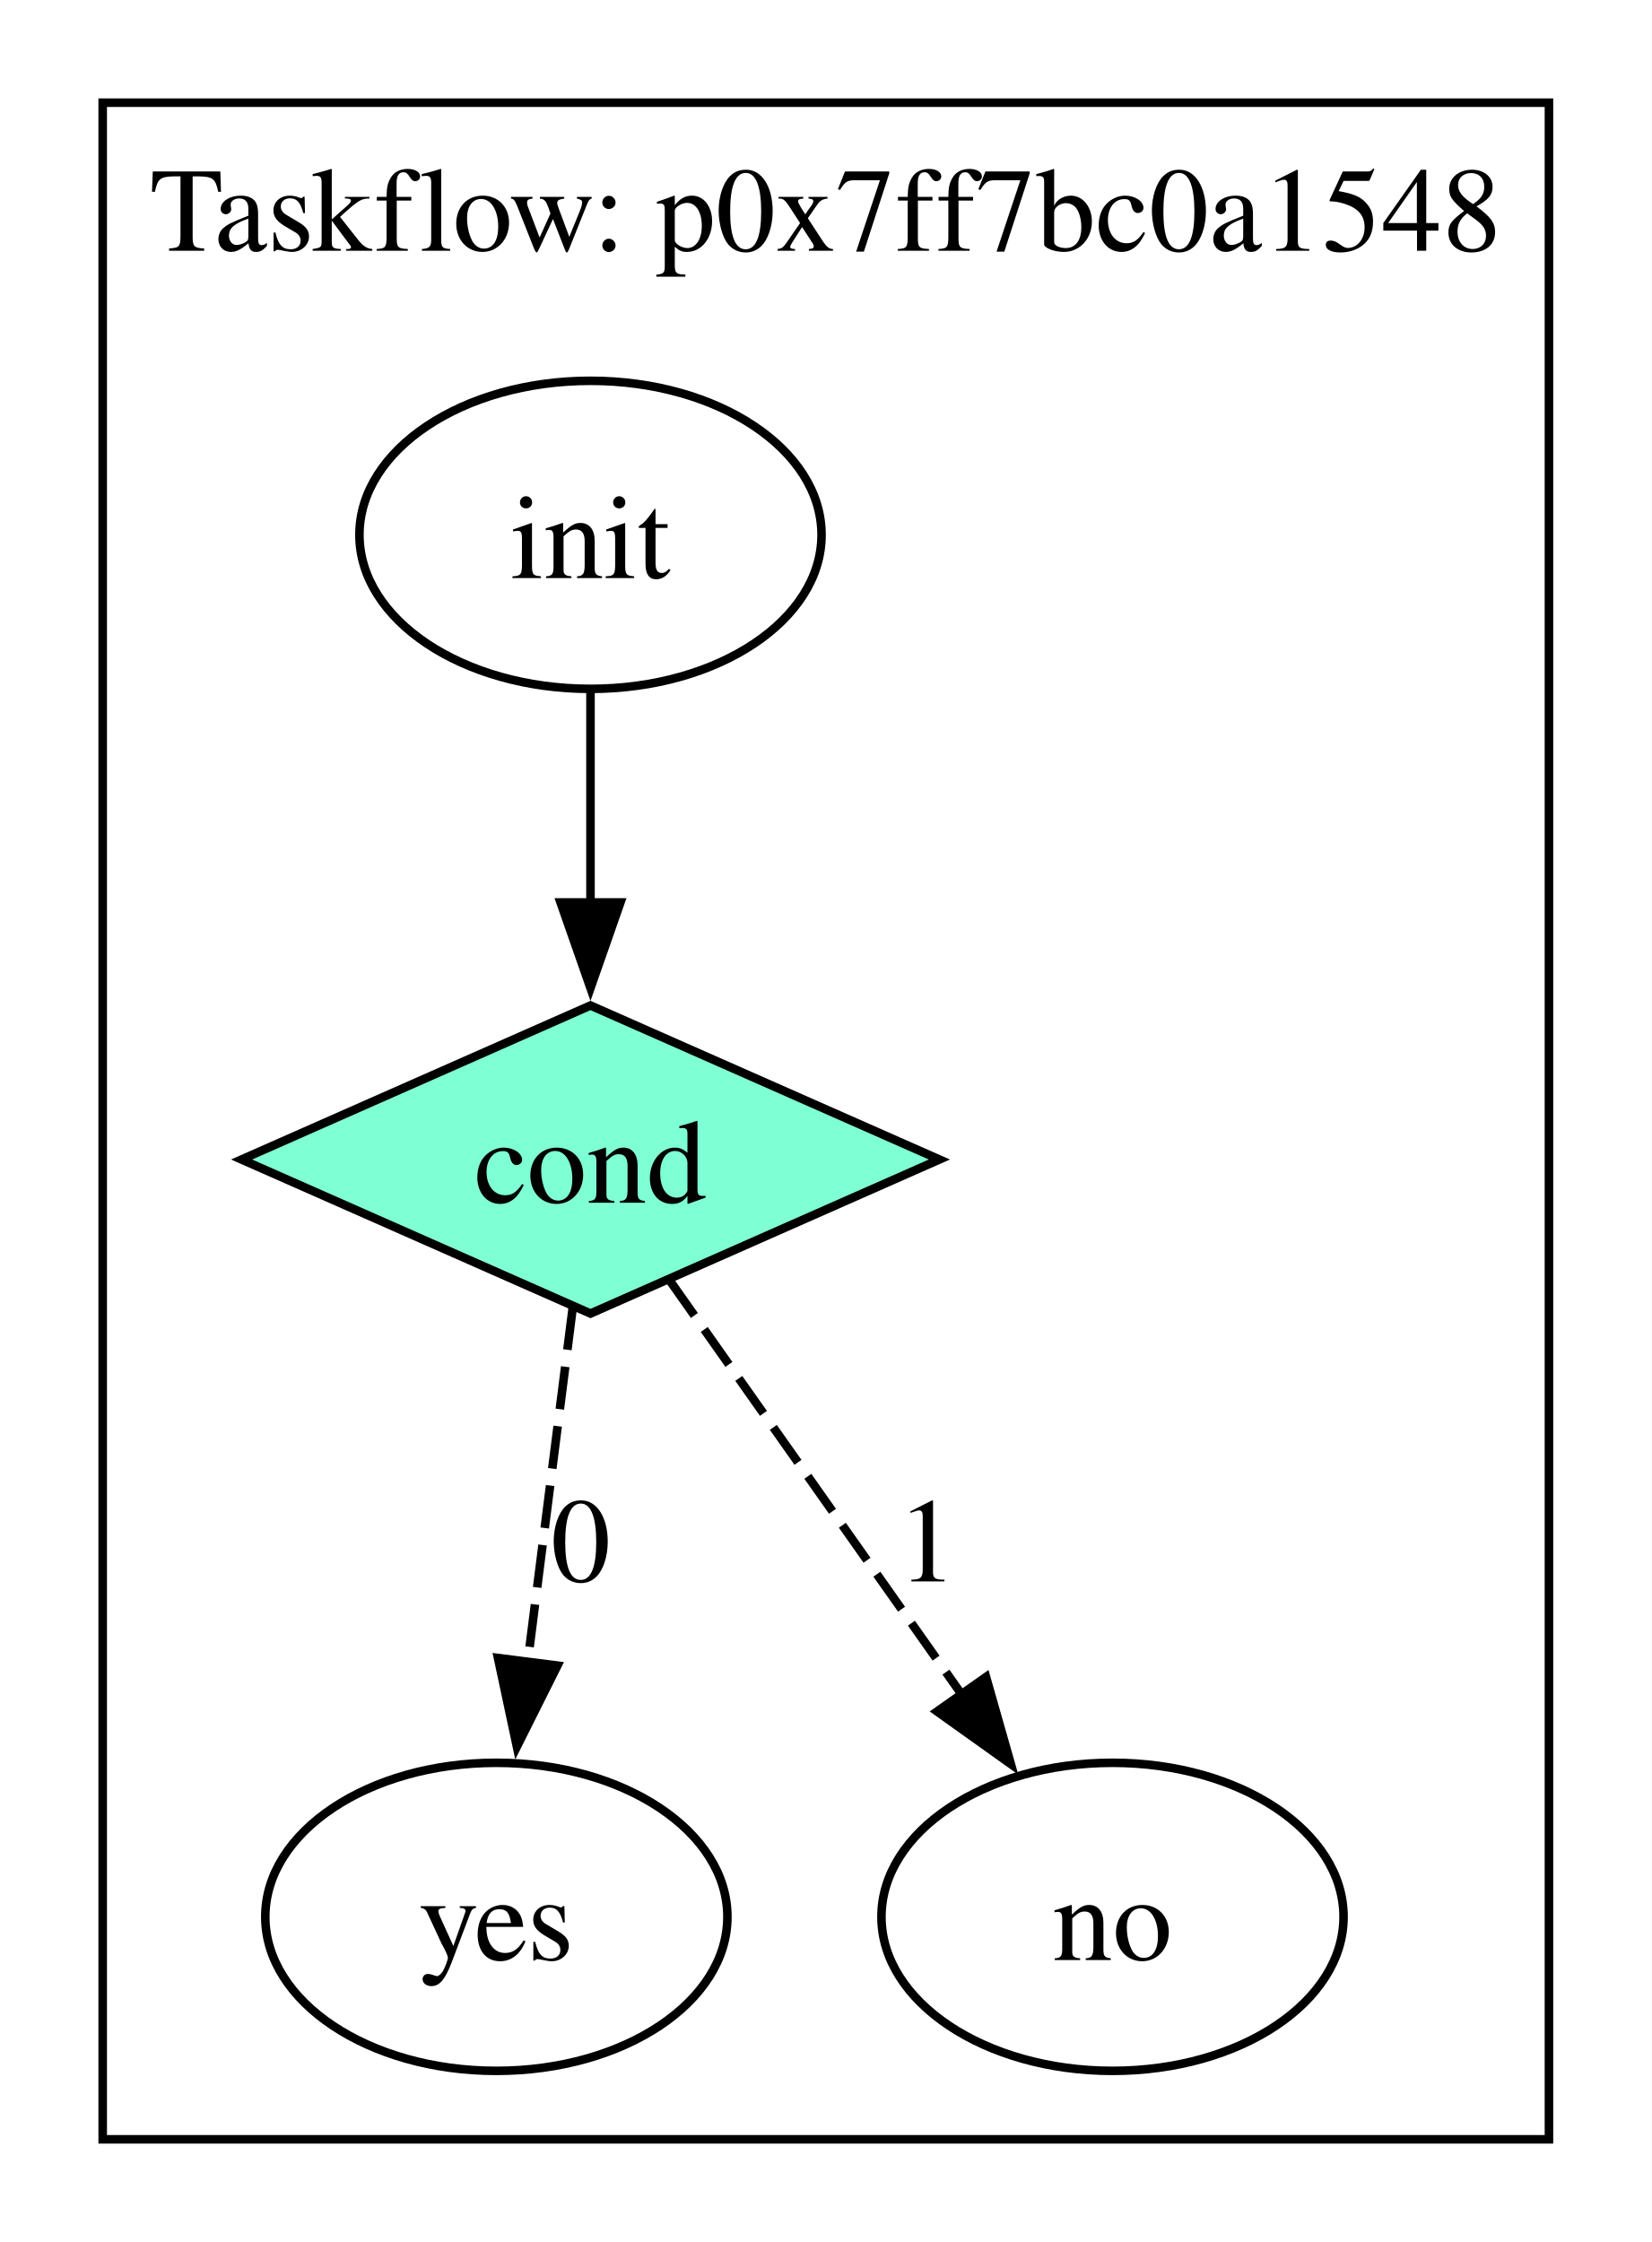
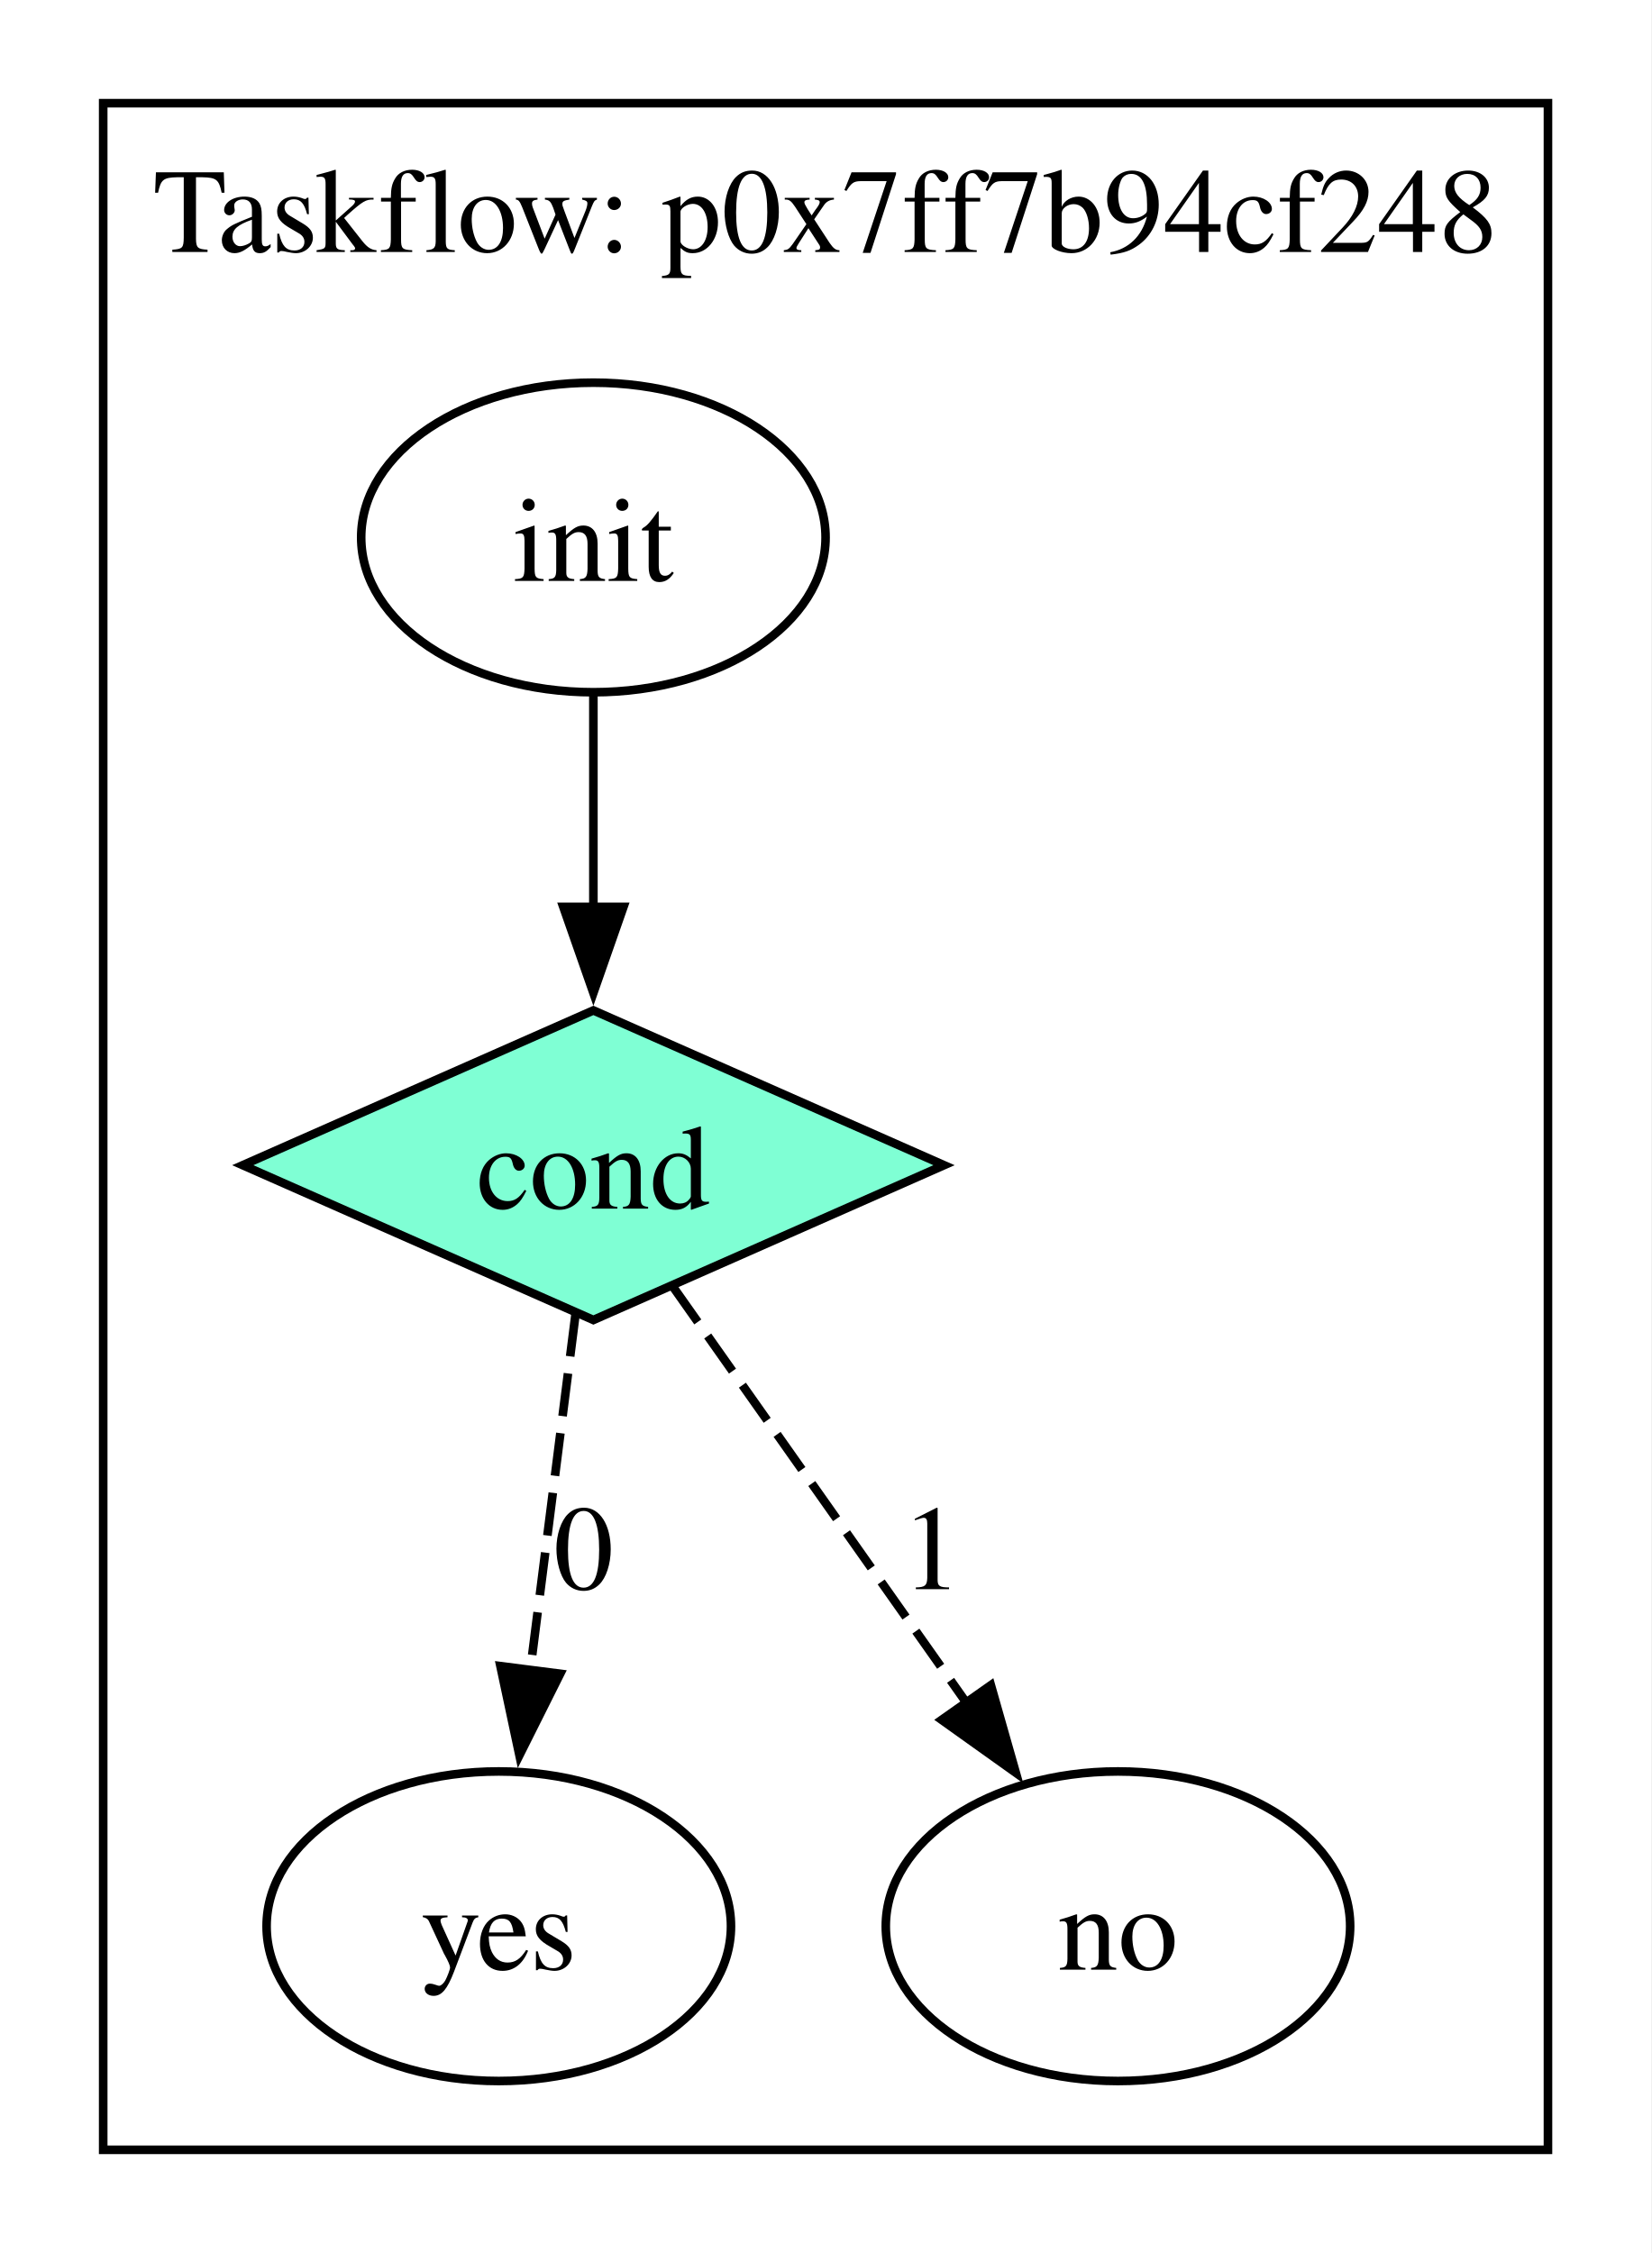
- <svg xmlns="http://www.w3.org/2000/svg" width="193pt" height="262pt" viewBox="0.00 0.00 193.00 262.00">
+ <svg xmlns="http://www.w3.org/2000/svg" width="192pt" height="262pt" viewBox="0.00 0.00 192.00 262.00">
  <g id="graph0" class="graph" transform="scale(1 1) rotate(0) translate(4 258)">
-     <polygon fill="white" stroke="none" points="-4,4 -4,-258 189,-258 189,4 -4,4" />
+     <polygon fill="white" stroke="none" points="-4,4 -4,-258 188,-258 188,4 -4,4" />
    <g id="clust1" class="cluster">
-       <polygon fill="none" stroke="black" points="8,-8 8,-246 177,-246 177,-8 8,-8" />
-       <text text-anchor="middle" x="92.5" y="-228.7" font-family="Times,serif" font-size="14.00">Taskflow: p0x7ff7bc0a1548</text>
+       <polygon fill="none" stroke="black" points="8,-8 8,-246 176,-246 176,-8 8,-8" />
+       <text text-anchor="middle" x="92" y="-228.7" font-family="Times,serif" font-size="14.00">Taskflow: p0x7ff7b94cf248</text>
    </g>
    <g id="node1" class="node">
      <ellipse fill="none" stroke="black" cx="65" cy="-195.5" rx="27" ry="18" />
      <text text-anchor="middle" x="65" y="-190.45" font-family="Times,serif" font-size="14.00">init</text>
    </g>
    <g id="node2" class="node">
      <polygon fill="aquamarine" stroke="black" points="65,-140.5 24.23,-122.5 65,-104.5 105.77,-122.5 65,-140.5" />
      <text text-anchor="middle" x="65" y="-117.45" font-family="Times,serif" font-size="14.00">cond</text>
    </g>
    <g id="edge1" class="edge">
      <path fill="none" stroke="black" d="M65,-177.31C65,-169.84 65,-160.87 65,-152.42" />
      <polygon fill="black" stroke="black" points="68.5,-152.54 65,-142.54 61.5,-152.54 68.5,-152.54" />
    </g>
    <g id="node3" class="node">
      <ellipse fill="none" stroke="black" cx="54" cy="-34" rx="27" ry="18" />
      <text text-anchor="middle" x="54" y="-28.95" font-family="Times,serif" font-size="14.00">yes</text>
    </g>
    <g id="edge2" class="edge">
      <path fill="none" stroke="black" stroke-dasharray="5,2" d="M62.93,-105.23C61.45,-93.57 59.41,-77.56 57.66,-63.77" />
      <polygon fill="black" stroke="black" points="61.14,-63.36 56.4,-53.89 54.19,-64.25 61.14,-63.36" />
      <text text-anchor="middle" x="63.86" y="-73.2" font-family="Times,serif" font-size="14.00">0</text>
    </g>
    <g id="node4" class="node">
      <ellipse fill="none" stroke="black" cx="126" cy="-34" rx="27" ry="18" />
      <text text-anchor="middle" x="126" y="-28.95" font-family="Times,serif" font-size="14.00">no</text>
    </g>
    <g id="edge3" class="edge">
      <path fill="none" stroke="black" stroke-dasharray="5,2" d="M74.26,-108.36C83.32,-95.52 97.33,-75.66 108.48,-59.84" />
      <polygon fill="black" stroke="black" points="111.22,-62.03 114.12,-51.85 105.5,-58 111.22,-62.03" />
      <text text-anchor="middle" x="104.34" y="-73.2" font-family="Times,serif" font-size="14.00">1</text>
    </g>
  </g>
</svg>
